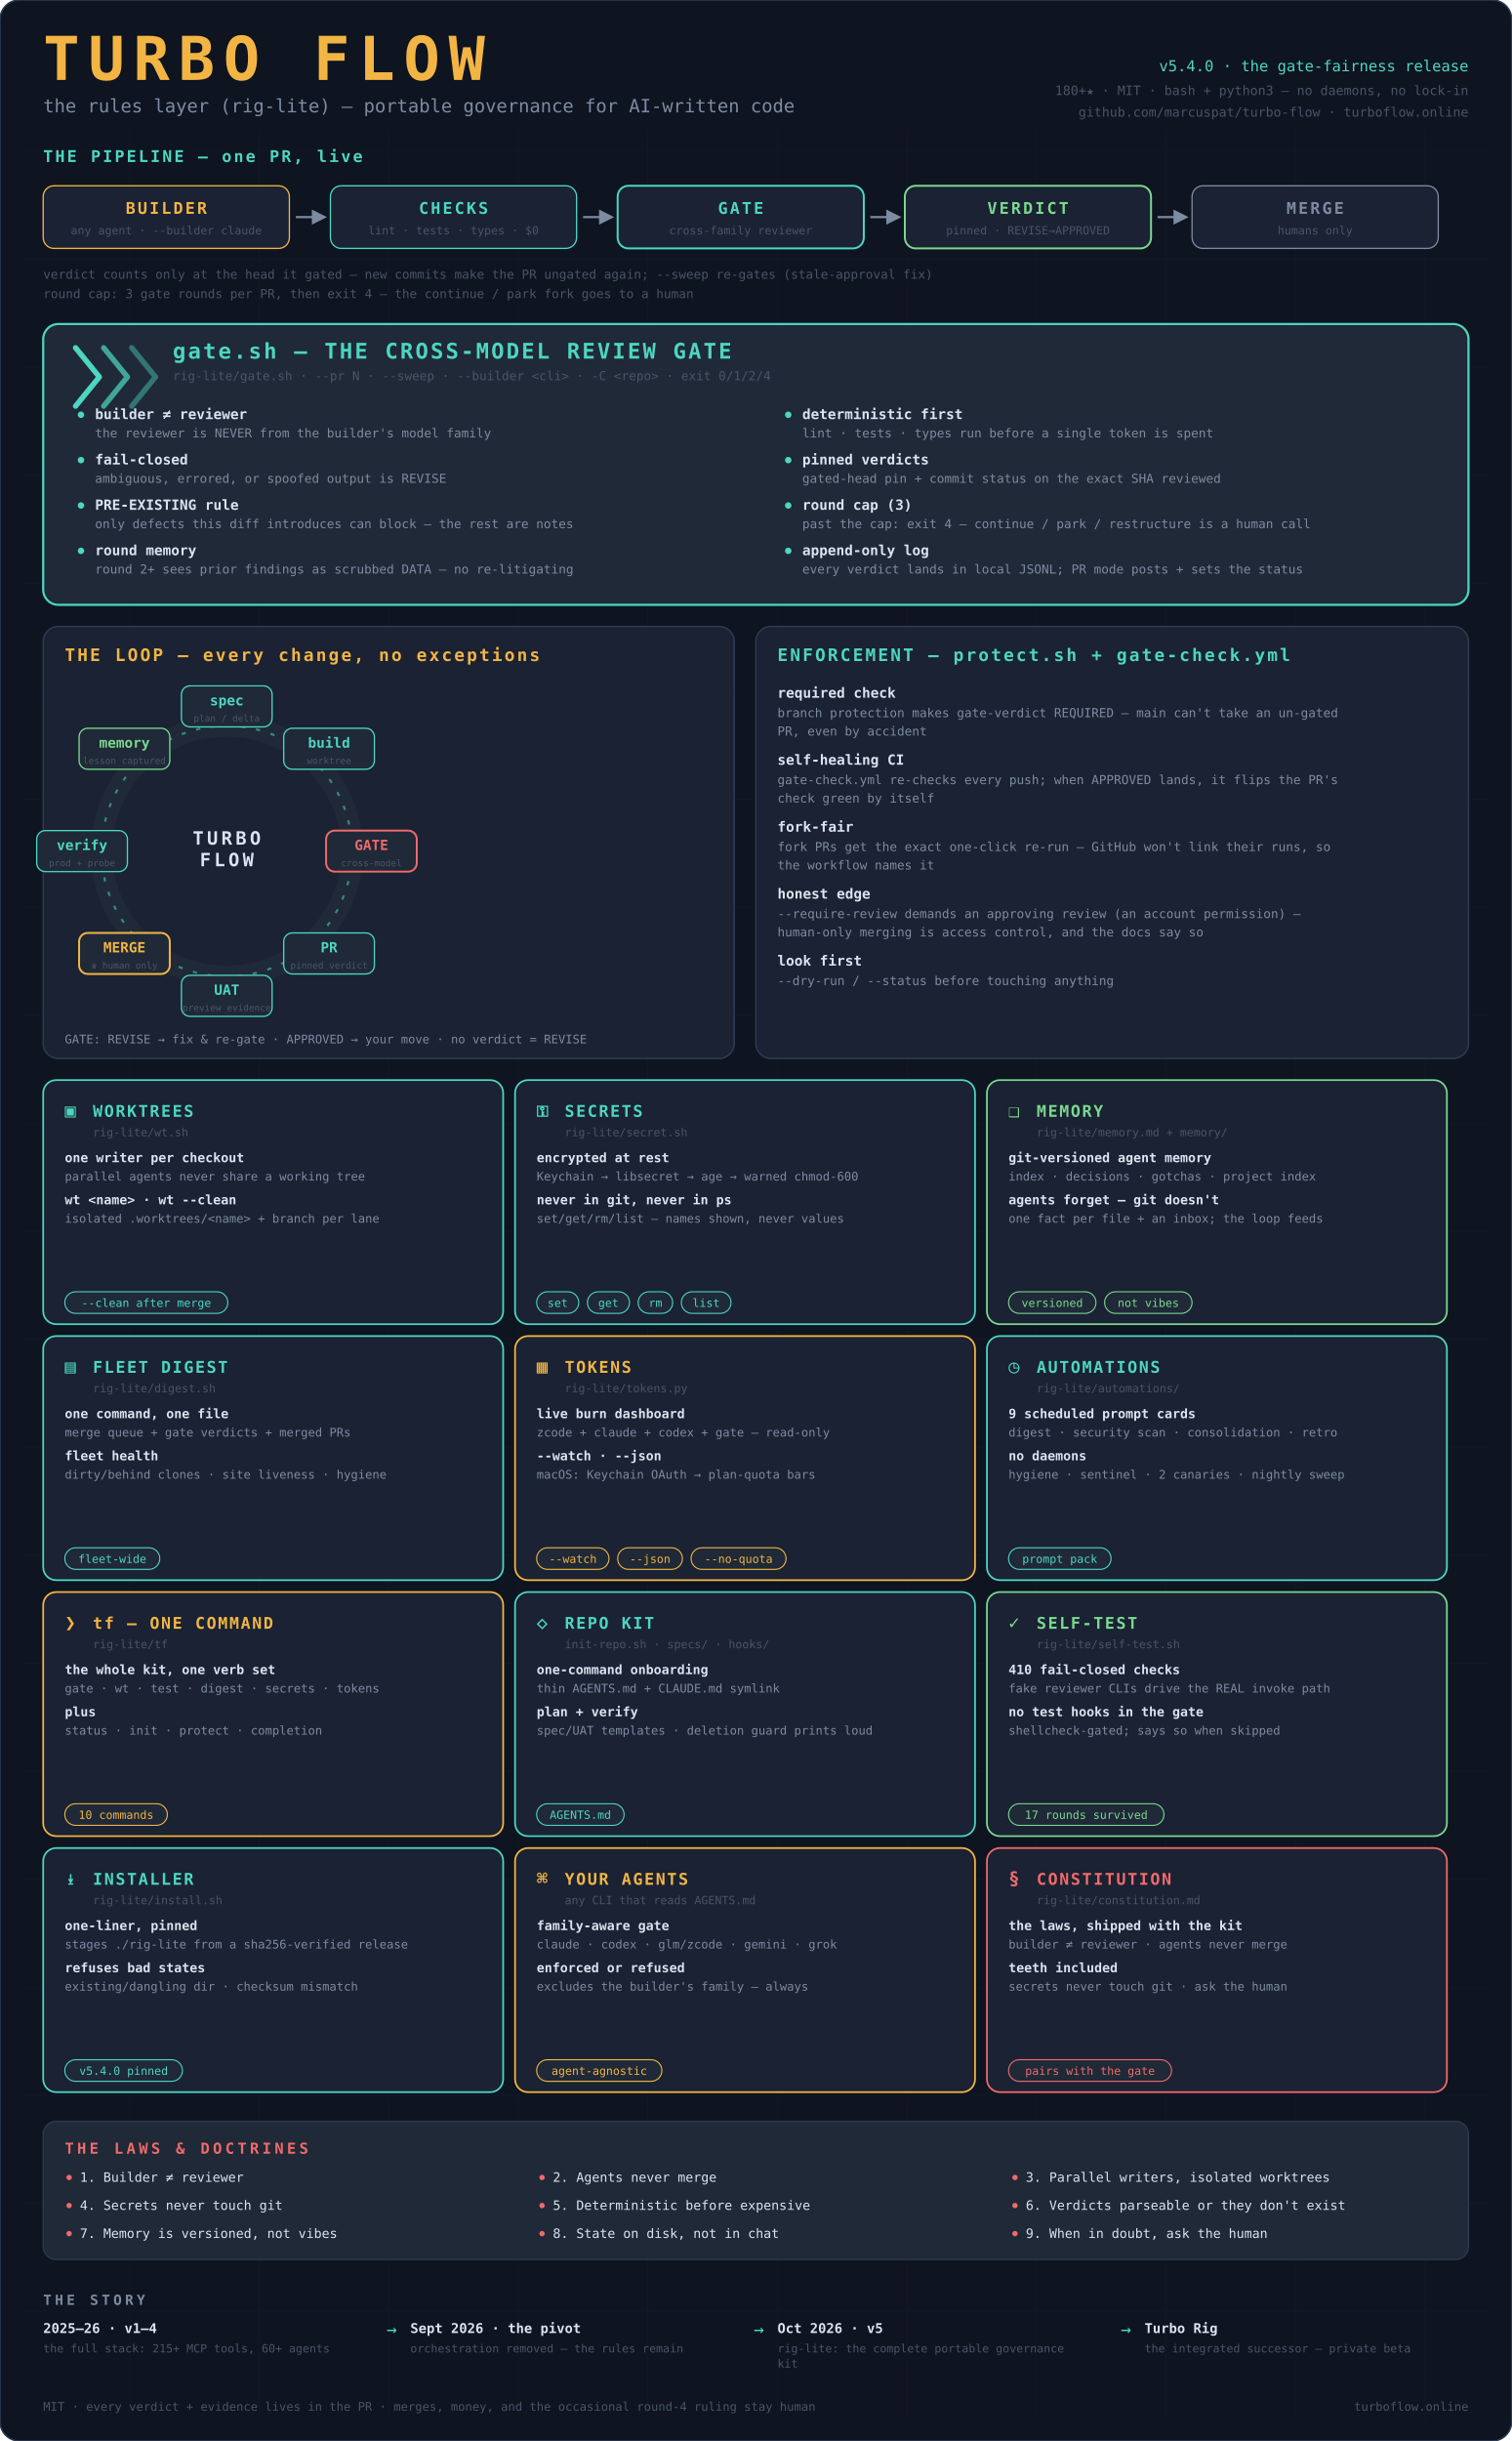
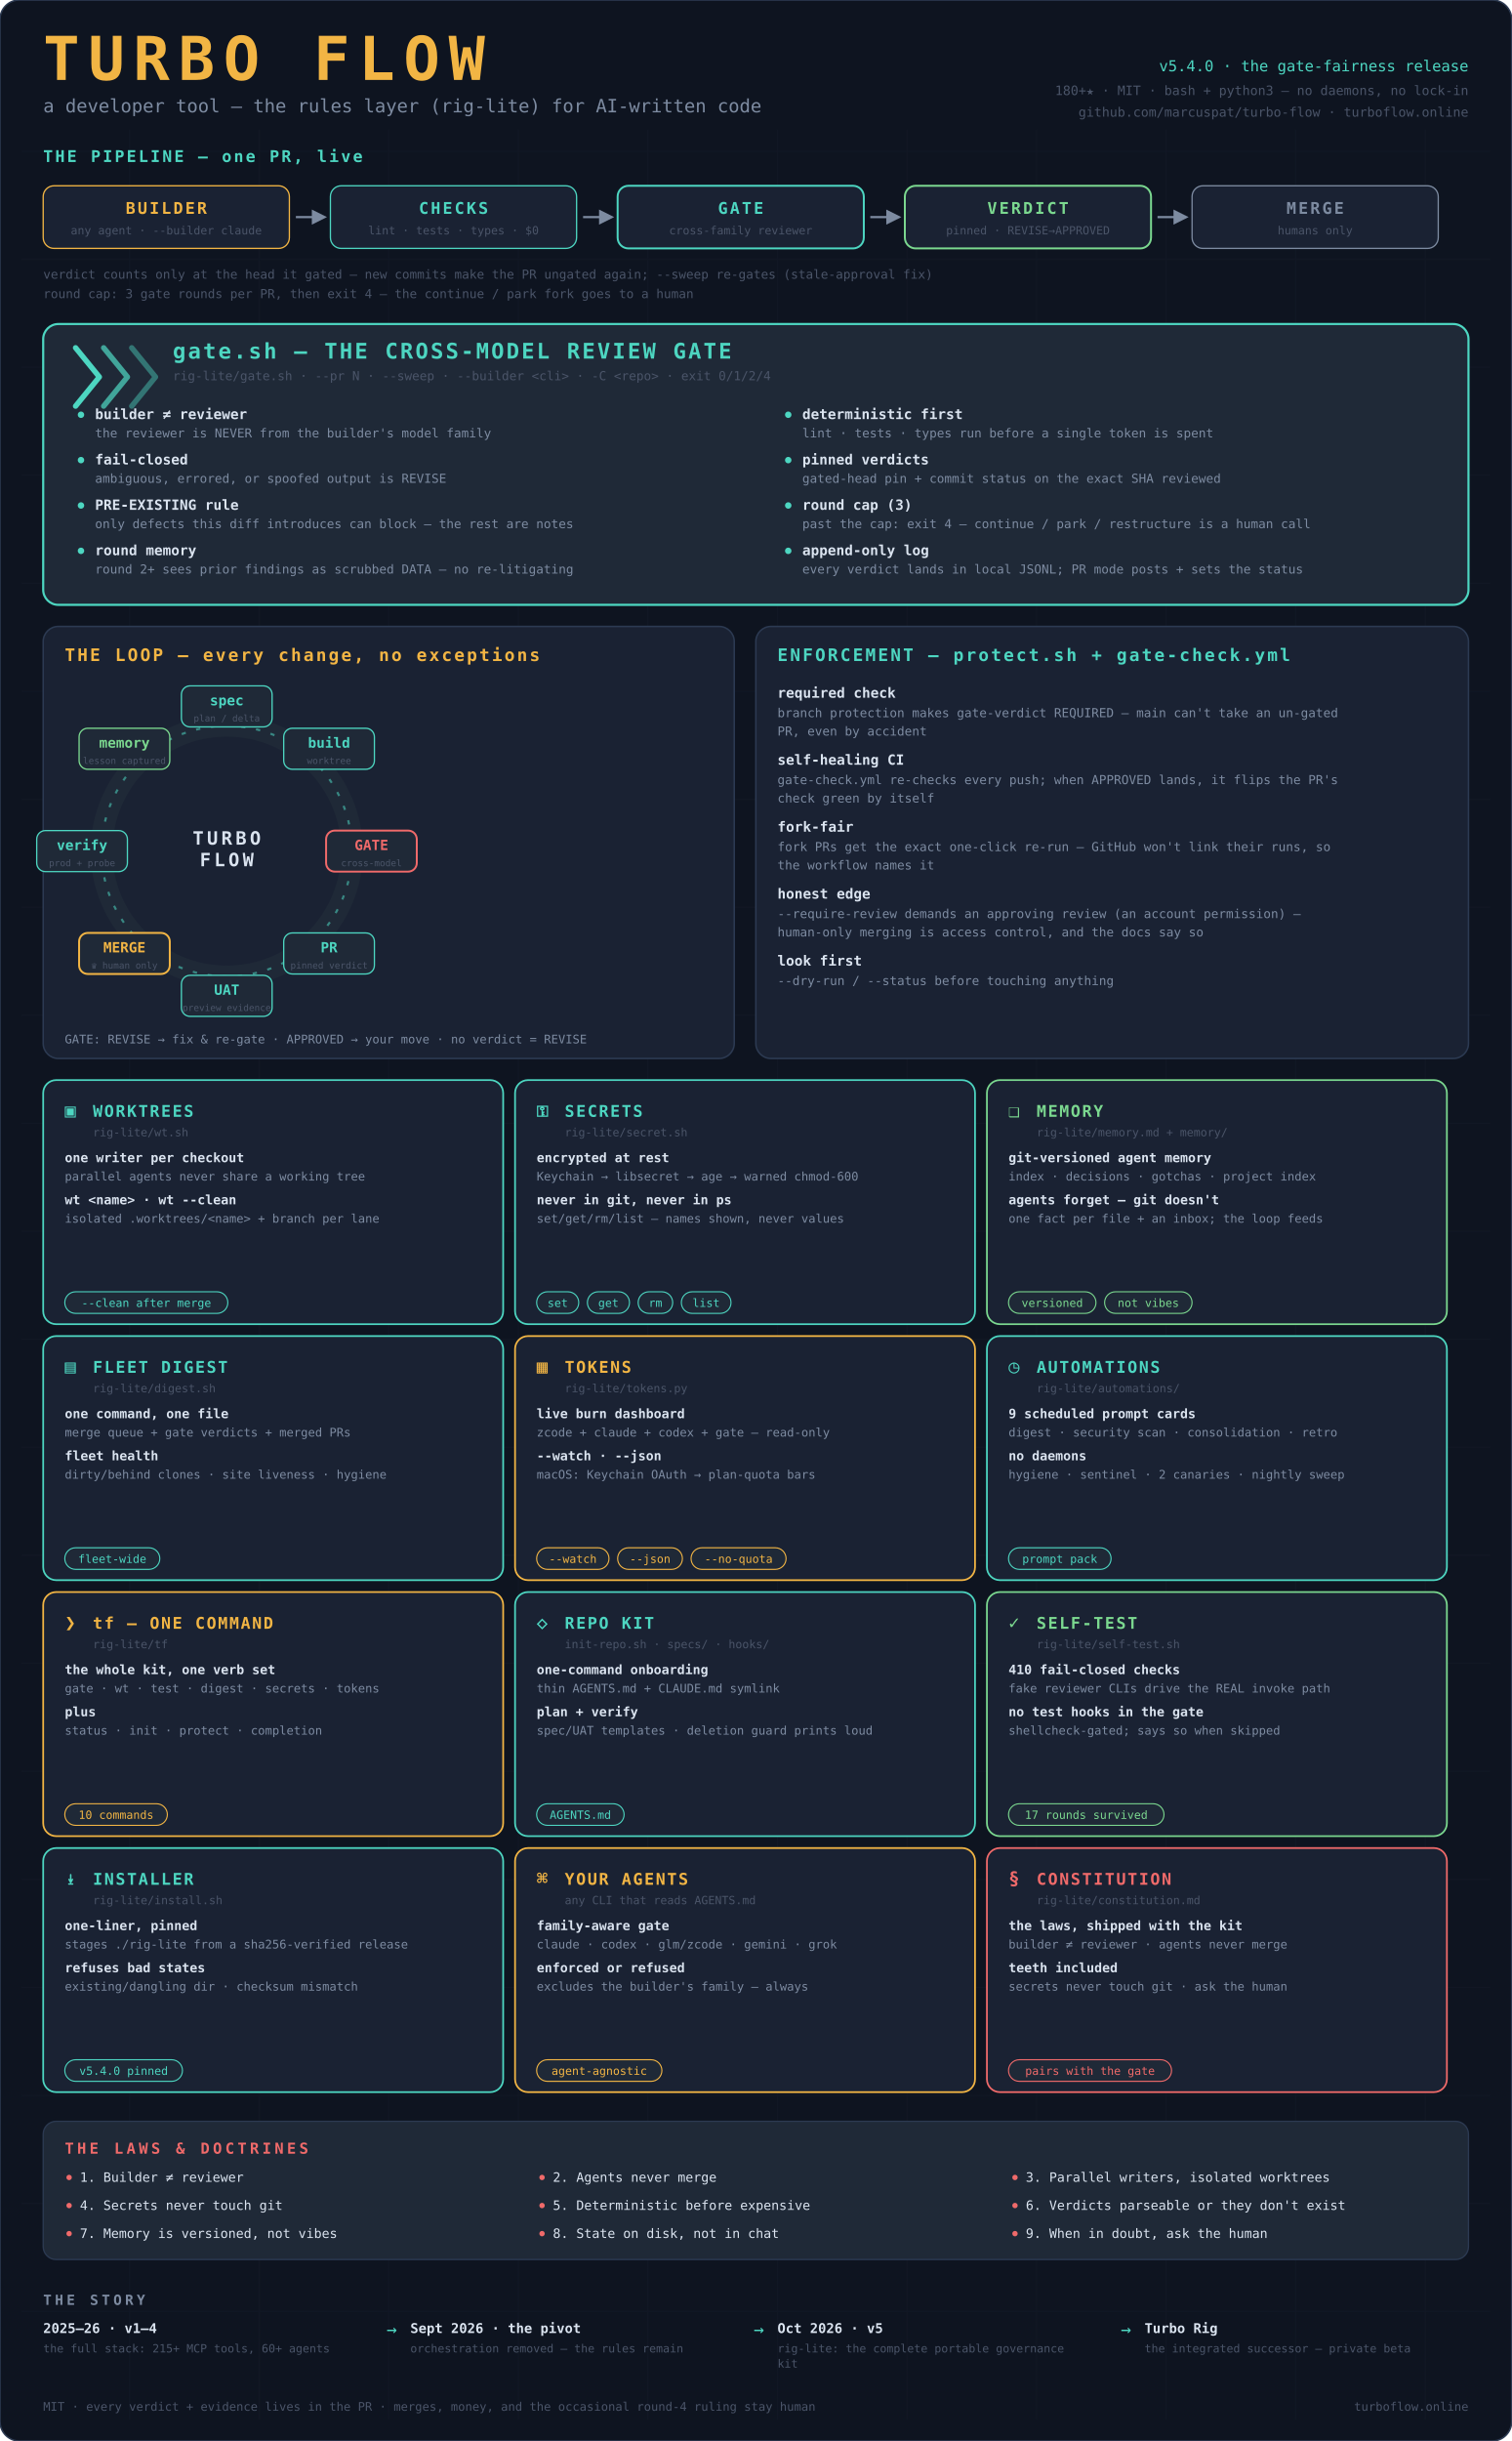
<svg xmlns="http://www.w3.org/2000/svg" viewBox="0 0 1400 2260" width="1400" height="2260" font-family="ui-monospace,'SF Mono',Menlo,Consolas,monospace">
  <defs>
    <linearGradient id="scan" x1="0" y1="0" x2="1" y2="0">
      <stop offset="0" stop-color="#4dd6c1" stop-opacity="0" />
      <stop offset=".5" stop-color="#4dd6c1" stop-opacity=".05" />
      <stop offset="1" stop-color="#4dd6c1" stop-opacity="0" />
    </linearGradient>
  </defs>
  <rect x="0" y="0" width="1400" height="2260" rx="18" fill="#0e1420" stroke="#2c3a52" stroke-width="1.4" />
  <g stroke="#141a28" stroke-width="1" opacity=".5">
    <path d="M20 140H1380" />
    <path d="M20 240H1380" />
    <path d="M20 340H1380" />
    <path d="M20 440H1380" />
    <path d="M20 540H1380" />
    <path d="M20 640H1380" />
    <path d="M20 740H1380" />
    <path d="M20 840H1380" />
    <path d="M20 940H1380" />
    <path d="M20 1040H1380" />
    <path d="M20 1140H1380" />
    <path d="M20 1240H1380" />
    <path d="M20 1340H1380" />
    <path d="M20 1440H1380" />
    <path d="M20 1540H1380" />
    <path d="M20 1640H1380" />
    <path d="M20 1740H1380" />
    <path d="M20 1840H1380" />
    <path d="M20 1940H1380" />
    <path d="M20 2040H1380" />
    <path d="M20 2140H1380" />
    <path d="M120 120V2240" />
    <path d="M240 120V2240" />
    <path d="M360 120V2240" />
    <path d="M480 120V2240" />
    <path d="M600 120V2240" />
    <path d="M720 120V2240" />
    <path d="M840 120V2240" />
    <path d="M960 120V2240" />
    <path d="M1080 120V2240" />
    <path d="M1200 120V2240" />
    <path d="M1320 120V2240" />
  </g>
  <rect x="-120" y="0" width="120" height="2260" fill="url(#scan)">
    <animate attributeName="x" values="-120;1400" dur="11s" repeatCount="indefinite" />
  </rect>
  <text x="40" y="74" font-size="56" fill="#f2b544" font-weight="800" letter-spacing="8">TURBO FLOW</text>
-   <text x="40" y="104" font-size="17" fill="#7d8ba1">the rules layer (rig-lite) — portable governance for AI-written code</text>
+   <text x="40" y="104" font-size="17" fill="#7d8ba1">a developer tool — the rules layer (rig-lite) for AI-written code</text>
  <text x="1360" y="66" font-size="14" fill="#4dd6c1" text-anchor="end">v5.4.0 · the gate-fairness release</text>
  <text x="1360" y="88" font-size="12" fill="#4a5468" text-anchor="end">180+★ · MIT · bash + python3 — no daemons, no lock-in</text>
  <text x="1360" y="108" font-size="12" fill="#4a5468" text-anchor="end">github.com/marcuspat/turbo-flow · turboflow.online</text>
  <text x="40" y="150" font-size="15" fill="#4dd6c1" font-weight="700" letter-spacing="2">THE PIPELINE — one PR, live</text>
  <defs>
    <marker id="ar" viewBox="0 0 10 10" refX="8" refY="5" markerWidth="7" markerHeight="7" orient="auto">
      <path d="M0 0L10 5L0 10z" fill="#7d8ba1" />
    </marker>
  </defs>
  <rect x="40" y="172" width="228" height="58" rx="10" fill="#1a2233" stroke="#f2b544" stroke-width="1.2" />
  <text x="154.0" y="198" font-size="15" fill="#f2b544" text-anchor="middle" font-weight="700" letter-spacing="2">BUILDER</text>
  <text x="154.0" y="217" font-size="10.5" fill="#4a5468" text-anchor="middle">any agent · --builder claude</text>
  <path d="M274 201.0 h26" stroke="#7d8ba1" stroke-width="2" marker-end="url(#ar)" />
  <rect x="306" y="172" width="228" height="58" rx="10" fill="#1a2233" stroke="#4dd6c1" stroke-width="1.2" />
  <text x="420.0" y="198" font-size="15" fill="#4dd6c1" text-anchor="middle" font-weight="700" letter-spacing="2">CHECKS</text>
  <text x="420.0" y="217" font-size="10.5" fill="#4a5468" text-anchor="middle">lint · tests · types · $0</text>
  <path d="M540 201.0 h26" stroke="#7d8ba1" stroke-width="2" marker-end="url(#ar)" />
  <rect x="572" y="172" width="228" height="58" rx="10" fill="#1a2233" stroke="#4dd6c1" stroke-width="1.8" />
  <text x="686.0" y="198" font-size="15" fill="#4dd6c1" text-anchor="middle" font-weight="700" letter-spacing="2">GATE</text>
  <text x="686.0" y="217" font-size="10.5" fill="#4a5468" text-anchor="middle">cross-family reviewer</text>
  <path d="M806 201.0 h26" stroke="#7d8ba1" stroke-width="2" marker-end="url(#ar)" />
  <rect x="838" y="172" width="228" height="58" rx="10" fill="#1a2233" stroke="#7bd88f" stroke-width="1.8" />
  <text x="952.0" y="198" font-size="15" fill="#7bd88f" text-anchor="middle" font-weight="700" letter-spacing="2">VERDICT</text>
  <text x="952.0" y="217" font-size="10.5" fill="#4a5468" text-anchor="middle">pinned · REVISE→APPROVED</text>
  <path d="M1072 201.0 h26" stroke="#7d8ba1" stroke-width="2" marker-end="url(#ar)" />
  <rect x="1104" y="172" width="228" height="58" rx="10" fill="#1a2233" stroke="#7d8ba1" stroke-width="1.2" />
  <text x="1218.0" y="198" font-size="15" fill="#7d8ba1" text-anchor="middle" font-weight="700" letter-spacing="2">MERGE</text>
  <text x="1218.0" y="217" font-size="10.5" fill="#4a5468" text-anchor="middle">humans only</text>
  <text x="40" y="258" font-size="11.5" fill="#4a5468">verdict counts only at the head it gated — new commits make the PR ungated again; --sweep re-gates (stale-approval fix)</text>
  <text x="40" y="276" font-size="11.5" fill="#4a5468">round cap: 3 gate rounds per PR, then exit 4 — the continue / park fork goes to a human</text>
  <rect x="40" y="300" width="1320" height="260" rx="14" fill="#1f2937" stroke="#4dd6c1" stroke-width="2" />
  <g stroke="#4dd6c1" stroke-width="5" fill="none" stroke-linecap="round" stroke-linejoin="round">
    <path d="M70 322 l22 27 -22 27" opacity="1.0" />
    <path d="M96 322 l22 27 -22 27" opacity="0.72" />
    <path d="M122 322 l22 27 -22 27" opacity="0.44" />
  </g>
  <text x="160" y="332" font-size="20" fill="#4dd6c1" font-weight="800" letter-spacing="2">gate.sh — THE CROSS-MODEL REVIEW GATE</text>
  <text x="160" y="352" font-size="11.5" fill="#4a5468">rig-lite/gate.sh · --pr N · --sweep · --builder &lt;cli&gt; · -C &lt;repo&gt; · exit 0/1/2/4</text>
  <circle cx="75" cy="384" r="3" fill="#4dd6c1" />
  <text x="88" y="388" font-size="13" fill="#dbe4f0" font-weight="700">builder ≠ reviewer</text>
  <text x="88" y="405" font-size="11.5" fill="#7d8ba1">the reviewer is NEVER from the builder's model family</text>
  <circle cx="730" cy="384" r="3" fill="#4dd6c1" />
  <text x="743" y="388" font-size="13" fill="#dbe4f0" font-weight="700">deterministic first</text>
  <text x="743" y="405" font-size="11.5" fill="#7d8ba1">lint · tests · types run before a single token is spent</text>
  <circle cx="75" cy="426" r="3" fill="#4dd6c1" />
  <text x="88" y="430" font-size="13" fill="#dbe4f0" font-weight="700">fail-closed</text>
  <text x="88" y="447" font-size="11.5" fill="#7d8ba1">ambiguous, errored, or spoofed output is REVISE</text>
  <circle cx="730" cy="426" r="3" fill="#4dd6c1" />
  <text x="743" y="430" font-size="13" fill="#dbe4f0" font-weight="700">pinned verdicts</text>
  <text x="743" y="447" font-size="11.5" fill="#7d8ba1">gated-head pin + commit status on the exact SHA reviewed</text>
  <circle cx="75" cy="468" r="3" fill="#4dd6c1" />
  <text x="88" y="472" font-size="13" fill="#dbe4f0" font-weight="700">PRE-EXISTING rule</text>
  <text x="88" y="489" font-size="11.5" fill="#7d8ba1">only defects this diff introduces can block — the rest are notes</text>
  <circle cx="730" cy="468" r="3" fill="#4dd6c1" />
  <text x="743" y="472" font-size="13" fill="#dbe4f0" font-weight="700">round cap (3)</text>
  <text x="743" y="489" font-size="11.5" fill="#7d8ba1">past the cap: exit 4 — continue / park / restructure is a human call</text>
  <circle cx="75" cy="510" r="3" fill="#4dd6c1" />
  <text x="88" y="514" font-size="13" fill="#dbe4f0" font-weight="700">round memory</text>
  <text x="88" y="531" font-size="11.5" fill="#7d8ba1">round 2+ sees prior findings as scrubbed DATA — no re-litigating</text>
  <circle cx="730" cy="510" r="3" fill="#4dd6c1" />
  <text x="743" y="514" font-size="13" fill="#dbe4f0" font-weight="700">append-only log</text>
  <text x="743" y="531" font-size="11.5" fill="#7d8ba1">every verdict lands in local JSONL; PR mode posts + sets the status</text>
  <rect x="40" y="580" width="640" height="400" rx="14" fill="#1a2233" stroke="#2c3a52" stroke-width="1.4" />
  <text x="60" y="612" font-size="16" fill="#f2b544" font-weight="700" letter-spacing="2">THE LOOP — every change, no exceptions</text>
  <circle cx="210" cy="788" r="116" fill="none" stroke="#1f2937" stroke-width="20" />
  <circle cx="210" cy="788" r="116" fill="none" stroke="#4dd6c1" stroke-width="2" stroke-dasharray="4 10" opacity=".55">
    <animateTransform attributeName="transform" type="rotate" from="0 210 788" to="360 210 788" dur="26s" repeatCount="indefinite" />
  </circle>
  <rect x="168.0" y="635.0" width="84" height="38" rx="8" fill="#1f2937" stroke="#4dd6c1" stroke-width="1.2" />
  <text x="210.0" y="653.0" font-size="13" fill="#4dd6c1" text-anchor="middle" font-weight="700">spec</text>
  <text x="210.0" y="668.0" font-size="8.5" fill="#4a5468" text-anchor="middle">plan / delta</text>
  <rect x="262.752" y="674.248" width="84" height="38" rx="8" fill="#1f2937" stroke="#4dd6c1" stroke-width="1.2" />
  <text x="304.752" y="692.248" font-size="13" fill="#4dd6c1" text-anchor="middle" font-weight="700">build</text>
  <text x="304.752" y="707.248" font-size="8.5" fill="#4a5468" text-anchor="middle">worktree</text>
  <rect x="302.0" y="769.0" width="84" height="38" rx="8" fill="#1f2937" stroke="#f06a6a" stroke-width="1.8" />
  <text x="344.0" y="787.0" font-size="13" fill="#f06a6a" text-anchor="middle" font-weight="700">GATE</text>
  <text x="344.0" y="802.0" font-size="8.5" fill="#4a5468" text-anchor="middle">cross-model</text>
  <rect x="262.752" y="863.752" width="84" height="38" rx="8" fill="#1f2937" stroke="#4dd6c1" stroke-width="1.2" />
  <text x="304.752" y="881.752" font-size="13" fill="#4dd6c1" text-anchor="middle" font-weight="700">PR</text>
  <text x="304.752" y="896.752" font-size="8.5" fill="#4a5468" text-anchor="middle">pinned verdict</text>
  <rect x="168.0" y="903.0" width="84" height="38" rx="8" fill="#1f2937" stroke="#4dd6c1" stroke-width="1.2" />
  <text x="210.0" y="921.0" font-size="13" fill="#4dd6c1" text-anchor="middle" font-weight="700">UAT</text>
  <text x="210.0" y="936.0" font-size="8.5" fill="#4a5468" text-anchor="middle">preview evidence</text>
  <rect x="73.248" y="863.752" width="84" height="38" rx="8" fill="#1f2937" stroke="#f2b544" stroke-width="1.8" />
  <text x="115.248" y="881.752" font-size="13" fill="#f2b544" text-anchor="middle" font-weight="700">MERGE</text>
  <text x="115.248" y="896.752" font-size="8.5" fill="#4a5468" text-anchor="middle">♛ human only</text>
  <rect x="34.0" y="769.0" width="84" height="38" rx="8" fill="#1f2937" stroke="#4dd6c1" stroke-width="1.2" />
  <text x="76.0" y="787.0" font-size="13" fill="#4dd6c1" text-anchor="middle" font-weight="700">verify</text>
  <text x="76.0" y="802.0" font-size="8.5" fill="#4a5468" text-anchor="middle">prod + probe</text>
  <rect x="73.248" y="674.248" width="84" height="38" rx="8" fill="#1f2937" stroke="#7bd88f" stroke-width="1.2" />
  <text x="115.248" y="692.248" font-size="13" fill="#7bd88f" text-anchor="middle" font-weight="700">memory</text>
  <text x="115.248" y="707.248" font-size="8.5" fill="#4a5468" text-anchor="middle">lesson captured</text>
  <text x="210" y="782" font-size="17" fill="#dbe4f0" text-anchor="middle" font-weight="800" letter-spacing="3">TURBO</text>
  <text x="210" y="802" font-size="17" fill="#dbe4f0" text-anchor="middle" font-weight="800" letter-spacing="3">FLOW</text>
  <text x="60" y="966" font-size="11" fill="#7d8ba1">GATE: REVISE → fix &amp; re-gate · APPROVED → your move · no verdict = REVISE</text>
  <rect x="700" y="580" width="660" height="400" rx="14" fill="#1a2233" stroke="#2c3a52" stroke-width="1.4" />
  <text x="720" y="612" font-size="16" fill="#4dd6c1" font-weight="700" letter-spacing="2">ENFORCEMENT — protect.sh + gate-check.yml</text>
  <text x="720" y="646" font-size="13" fill="#dbe4f0" font-weight="700">required check</text>
  <text x="720" y="664" font-size="11.5" fill="#7d8ba1">branch protection makes gate-verdict REQUIRED — main can't take an un-gated</text>
  <text x="720" y="681" font-size="11.5" fill="#7d8ba1">PR, even by accident</text>
  <text x="720" y="708" font-size="13" fill="#dbe4f0" font-weight="700">self-healing CI</text>
  <text x="720" y="726" font-size="11.5" fill="#7d8ba1">gate-check.yml re-checks every push; when APPROVED lands, it flips the PR's</text>
  <text x="720" y="743" font-size="11.5" fill="#7d8ba1">check green by itself</text>
  <text x="720" y="770" font-size="13" fill="#dbe4f0" font-weight="700">fork-fair</text>
  <text x="720" y="788" font-size="11.5" fill="#7d8ba1">fork PRs get the exact one-click re-run — GitHub won't link their runs, so</text>
  <text x="720" y="805" font-size="11.5" fill="#7d8ba1">the workflow names it</text>
  <text x="720" y="832" font-size="13" fill="#dbe4f0" font-weight="700">honest edge</text>
  <text x="720" y="850" font-size="11.5" fill="#7d8ba1">--require-review demands an approving review (an account permission) —</text>
  <text x="720" y="867" font-size="11.5" fill="#7d8ba1">human-only merging is access control, and the docs say so</text>
  <text x="720" y="894" font-size="13" fill="#dbe4f0" font-weight="700">look first</text>
  <text x="720" y="912" font-size="11.5" fill="#7d8ba1">--dry-run / --status before touching anything</text>
  <rect x="40" y="1000" width="426" height="226" rx="12" fill="#1a2233" stroke="#4dd6c1" stroke-width="1.6" />
  <text x="60" y="1034" font-size="17" fill="#4dd6c1" font-weight="800">▣</text>
  <text x="86" y="1034" font-size="15" fill="#4dd6c1" font-weight="800" letter-spacing="1.5">WORKTREES</text>
  <text x="86" y="1052" font-size="10.5" fill="#4a5468">rig-lite/wt.sh</text>
  <text x="60" y="1076" font-size="12" fill="#dbe4f0" font-weight="700">one writer per checkout</text>
  <text x="60" y="1093" font-size="11" fill="#7d8ba1">parallel agents never share a working tree</text>
  <text x="60" y="1115" font-size="12" fill="#dbe4f0" font-weight="700">wt &lt;name&gt; · wt --clean</text>
  <text x="60" y="1132" font-size="11" fill="#7d8ba1">isolated .worktrees/&lt;name&gt; + branch per lane</text>
  <rect x="60" y="1196" width="151" height="20" rx="10" fill="#1f2937" stroke="#4dd6c1" stroke-width="1" />
  <text x="135.5" y="1210" font-size="10.5" fill="#4dd6c1" text-anchor="middle">--clean after merge</text>
  <rect x="477" y="1000" width="426" height="226" rx="12" fill="#1a2233" stroke="#4dd6c1" stroke-width="1.6" />
  <text x="497" y="1034" font-size="17" fill="#4dd6c1" font-weight="800">⚿</text>
  <text x="523" y="1034" font-size="15" fill="#4dd6c1" font-weight="800" letter-spacing="1.5">SECRETS</text>
  <text x="523" y="1052" font-size="10.5" fill="#4a5468">rig-lite/secret.sh</text>
  <text x="497" y="1076" font-size="12" fill="#dbe4f0" font-weight="700">encrypted at rest</text>
  <text x="497" y="1093" font-size="11" fill="#7d8ba1">Keychain → libsecret → age → warned chmod-600</text>
  <text x="497" y="1115" font-size="12" fill="#dbe4f0" font-weight="700">never in git, never in ps</text>
  <text x="497" y="1132" font-size="11" fill="#7d8ba1">set/get/rm/list — names shown, never values</text>
  <rect x="497" y="1196" width="39" height="20" rx="10" fill="#1f2937" stroke="#4dd6c1" stroke-width="1" />
  <text x="516.5" y="1210" font-size="10.5" fill="#4dd6c1" text-anchor="middle">set</text>
  <rect x="544" y="1196" width="39" height="20" rx="10" fill="#1f2937" stroke="#4dd6c1" stroke-width="1" />
  <text x="563.5" y="1210" font-size="10.5" fill="#4dd6c1" text-anchor="middle">get</text>
  <rect x="591" y="1196" width="32" height="20" rx="10" fill="#1f2937" stroke="#4dd6c1" stroke-width="1" />
  <text x="607.0" y="1210" font-size="10.5" fill="#4dd6c1" text-anchor="middle">rm</text>
  <rect x="631" y="1196" width="46" height="20" rx="10" fill="#1f2937" stroke="#4dd6c1" stroke-width="1" />
  <text x="654.0" y="1210" font-size="10.5" fill="#4dd6c1" text-anchor="middle">list</text>
  <rect x="914" y="1000" width="426" height="226" rx="12" fill="#1a2233" stroke="#7bd88f" stroke-width="1.6" />
  <text x="934" y="1034" font-size="17" fill="#7bd88f" font-weight="800">❑</text>
  <text x="960" y="1034" font-size="15" fill="#7bd88f" font-weight="800" letter-spacing="1.5">MEMORY</text>
  <text x="960" y="1052" font-size="10.5" fill="#4a5468">rig-lite/memory.md + memory/</text>
  <text x="934" y="1076" font-size="12" fill="#dbe4f0" font-weight="700">git-versioned agent memory</text>
  <text x="934" y="1093" font-size="11" fill="#7d8ba1">index · decisions · gotchas · project index</text>
  <text x="934" y="1115" font-size="12" fill="#dbe4f0" font-weight="700">agents forget — git doesn't</text>
  <text x="934" y="1132" font-size="11" fill="#7d8ba1">one fact per file + an inbox; the loop feeds</text>
  <rect x="934" y="1196" width="81" height="20" rx="10" fill="#1f2937" stroke="#7bd88f" stroke-width="1" />
  <text x="974.5" y="1210" font-size="10.5" fill="#7bd88f" text-anchor="middle">versioned</text>
  <rect x="1023" y="1196" width="81" height="20" rx="10" fill="#1f2937" stroke="#7bd88f" stroke-width="1" />
  <text x="1063.5" y="1210" font-size="10.5" fill="#7bd88f" text-anchor="middle">not vibes</text>
  <rect x="40" y="1237" width="426" height="226" rx="12" fill="#1a2233" stroke="#4dd6c1" stroke-width="1.6" />
  <text x="60" y="1271" font-size="17" fill="#4dd6c1" font-weight="800">▤</text>
  <text x="86" y="1271" font-size="15" fill="#4dd6c1" font-weight="800" letter-spacing="1.5">FLEET DIGEST</text>
  <text x="86" y="1289" font-size="10.5" fill="#4a5468">rig-lite/digest.sh</text>
  <text x="60" y="1313" font-size="12" fill="#dbe4f0" font-weight="700">one command, one file</text>
  <text x="60" y="1330" font-size="11" fill="#7d8ba1">merge queue + gate verdicts + merged PRs</text>
  <text x="60" y="1352" font-size="12" fill="#dbe4f0" font-weight="700">fleet health</text>
  <text x="60" y="1369" font-size="11" fill="#7d8ba1">dirty/behind clones · site liveness · hygiene</text>
  <rect x="60" y="1433" width="88" height="20" rx="10" fill="#1f2937" stroke="#4dd6c1" stroke-width="1" />
  <text x="104.0" y="1447" font-size="10.5" fill="#4dd6c1" text-anchor="middle">fleet-wide</text>
  <rect x="477" y="1237" width="426" height="226" rx="12" fill="#1a2233" stroke="#f2b544" stroke-width="1.6" />
  <text x="497" y="1271" font-size="17" fill="#f2b544" font-weight="800">▦</text>
  <text x="523" y="1271" font-size="15" fill="#f2b544" font-weight="800" letter-spacing="1.5">TOKENS</text>
  <text x="523" y="1289" font-size="10.5" fill="#4a5468">rig-lite/tokens.py</text>
  <text x="497" y="1313" font-size="12" fill="#dbe4f0" font-weight="700">live burn dashboard</text>
  <text x="497" y="1330" font-size="11" fill="#7d8ba1">zcode + claude + codex + gate — read-only</text>
  <text x="497" y="1352" font-size="12" fill="#dbe4f0" font-weight="700">--watch · --json</text>
  <text x="497" y="1369" font-size="11" fill="#7d8ba1">macOS: Keychain OAuth → plan-quota bars</text>
  <rect x="497" y="1433" width="67" height="20" rx="10" fill="#1f2937" stroke="#f2b544" stroke-width="1" />
  <text x="530.5" y="1447" font-size="10.5" fill="#f2b544" text-anchor="middle">--watch</text>
  <rect x="572" y="1433" width="60" height="20" rx="10" fill="#1f2937" stroke="#f2b544" stroke-width="1" />
  <text x="602.0" y="1447" font-size="10.5" fill="#f2b544" text-anchor="middle">--json</text>
  <rect x="640" y="1433" width="88" height="20" rx="10" fill="#1f2937" stroke="#f2b544" stroke-width="1" />
  <text x="684.0" y="1447" font-size="10.5" fill="#f2b544" text-anchor="middle">--no-quota</text>
  <rect x="914" y="1237" width="426" height="226" rx="12" fill="#1a2233" stroke="#4dd6c1" stroke-width="1.6" />
  <text x="934" y="1271" font-size="17" fill="#4dd6c1" font-weight="800">◷</text>
  <text x="960" y="1271" font-size="15" fill="#4dd6c1" font-weight="800" letter-spacing="1.5">AUTOMATIONS</text>
  <text x="960" y="1289" font-size="10.5" fill="#4a5468">rig-lite/automations/</text>
  <text x="934" y="1313" font-size="12" fill="#dbe4f0" font-weight="700">9 scheduled prompt cards</text>
  <text x="934" y="1330" font-size="11" fill="#7d8ba1">digest · security scan · consolidation · retro</text>
  <text x="934" y="1352" font-size="12" fill="#dbe4f0" font-weight="700">no daemons</text>
  <text x="934" y="1369" font-size="11" fill="#7d8ba1">hygiene · sentinel · 2 canaries · nightly sweep</text>
  <rect x="934" y="1433" width="95" height="20" rx="10" fill="#1f2937" stroke="#4dd6c1" stroke-width="1" />
  <text x="981.5" y="1447" font-size="10.5" fill="#4dd6c1" text-anchor="middle">prompt pack</text>
  <rect x="40" y="1474" width="426" height="226" rx="12" fill="#1a2233" stroke="#f2b544" stroke-width="1.6" />
  <text x="60" y="1508" font-size="17" fill="#f2b544" font-weight="800">❯</text>
  <text x="86" y="1508" font-size="15" fill="#f2b544" font-weight="800" letter-spacing="1.5">tf — ONE COMMAND</text>
  <text x="86" y="1526" font-size="10.5" fill="#4a5468">rig-lite/tf</text>
  <text x="60" y="1550" font-size="12" fill="#dbe4f0" font-weight="700">the whole kit, one verb set</text>
  <text x="60" y="1567" font-size="11" fill="#7d8ba1">gate · wt · test · digest · secrets · tokens</text>
  <text x="60" y="1589" font-size="12" fill="#dbe4f0" font-weight="700">plus</text>
  <text x="60" y="1606" font-size="11" fill="#7d8ba1">status · init · protect · completion</text>
  <rect x="60" y="1670" width="95" height="20" rx="10" fill="#1f2937" stroke="#f2b544" stroke-width="1" />
  <text x="107.5" y="1684" font-size="10.5" fill="#f2b544" text-anchor="middle">10 commands</text>
  <rect x="477" y="1474" width="426" height="226" rx="12" fill="#1a2233" stroke="#4dd6c1" stroke-width="1.6" />
  <text x="497" y="1508" font-size="17" fill="#4dd6c1" font-weight="800">◇</text>
  <text x="523" y="1508" font-size="15" fill="#4dd6c1" font-weight="800" letter-spacing="1.5">REPO KIT</text>
  <text x="523" y="1526" font-size="10.5" fill="#4a5468">init-repo.sh · specs/ · hooks/</text>
  <text x="497" y="1550" font-size="12" fill="#dbe4f0" font-weight="700">one-command onboarding</text>
  <text x="497" y="1567" font-size="11" fill="#7d8ba1">thin AGENTS.md + CLAUDE.md symlink</text>
  <text x="497" y="1589" font-size="12" fill="#dbe4f0" font-weight="700">plan + verify</text>
  <text x="497" y="1606" font-size="11" fill="#7d8ba1">spec/UAT templates · deletion guard prints loud</text>
  <rect x="497" y="1670" width="81" height="20" rx="10" fill="#1f2937" stroke="#4dd6c1" stroke-width="1" />
  <text x="537.5" y="1684" font-size="10.5" fill="#4dd6c1" text-anchor="middle">AGENTS.md</text>
  <rect x="914" y="1474" width="426" height="226" rx="12" fill="#1a2233" stroke="#7bd88f" stroke-width="1.6" />
  <text x="934" y="1508" font-size="17" fill="#7bd88f" font-weight="800">✓</text>
  <text x="960" y="1508" font-size="15" fill="#7bd88f" font-weight="800" letter-spacing="1.5">SELF-TEST</text>
  <text x="960" y="1526" font-size="10.5" fill="#4a5468">rig-lite/self-test.sh</text>
  <text x="934" y="1550" font-size="12" fill="#dbe4f0" font-weight="700">410 fail-closed checks</text>
  <text x="934" y="1567" font-size="11" fill="#7d8ba1">fake reviewer CLIs drive the REAL invoke path</text>
  <text x="934" y="1589" font-size="12" fill="#dbe4f0" font-weight="700">no test hooks in the gate</text>
  <text x="934" y="1606" font-size="11" fill="#7d8ba1">shellcheck-gated; says so when skipped</text>
  <rect x="934" y="1670" width="144" height="20" rx="10" fill="#1f2937" stroke="#7bd88f" stroke-width="1" />
  <text x="1006.0" y="1684" font-size="10.5" fill="#7bd88f" text-anchor="middle">17 rounds survived</text>
  <rect x="40" y="1711" width="426" height="226" rx="12" fill="#1a2233" stroke="#4dd6c1" stroke-width="1.6" />
  <text x="60" y="1745" font-size="17" fill="#4dd6c1" font-weight="800">⤓</text>
  <text x="86" y="1745" font-size="15" fill="#4dd6c1" font-weight="800" letter-spacing="1.5">INSTALLER</text>
  <text x="86" y="1763" font-size="10.5" fill="#4a5468">rig-lite/install.sh</text>
  <text x="60" y="1787" font-size="12" fill="#dbe4f0" font-weight="700">one-liner, pinned</text>
  <text x="60" y="1804" font-size="11" fill="#7d8ba1">stages ./rig-lite from a sha256-verified release</text>
  <text x="60" y="1826" font-size="12" fill="#dbe4f0" font-weight="700">refuses bad states</text>
  <text x="60" y="1843" font-size="11" fill="#7d8ba1">existing/dangling dir · checksum mismatch</text>
  <rect x="60" y="1907" width="109" height="20" rx="10" fill="#1f2937" stroke="#4dd6c1" stroke-width="1" />
  <text x="114.5" y="1921" font-size="10.5" fill="#4dd6c1" text-anchor="middle">v5.4.0 pinned</text>
  <rect x="477" y="1711" width="426" height="226" rx="12" fill="#1a2233" stroke="#f2b544" stroke-width="1.6" />
  <text x="497" y="1745" font-size="17" fill="#f2b544" font-weight="800">⌘</text>
  <text x="523" y="1745" font-size="15" fill="#f2b544" font-weight="800" letter-spacing="1.5">YOUR AGENTS</text>
  <text x="523" y="1763" font-size="10.5" fill="#4a5468">any CLI that reads AGENTS.md</text>
  <text x="497" y="1787" font-size="12" fill="#dbe4f0" font-weight="700">family-aware gate</text>
  <text x="497" y="1804" font-size="11" fill="#7d8ba1">claude · codex · glm/zcode · gemini · grok</text>
  <text x="497" y="1826" font-size="12" fill="#dbe4f0" font-weight="700">enforced or refused</text>
  <text x="497" y="1843" font-size="11" fill="#7d8ba1">excludes the builder's family — always</text>
  <rect x="497" y="1907" width="116" height="20" rx="10" fill="#1f2937" stroke="#f2b544" stroke-width="1" />
  <text x="555.0" y="1921" font-size="10.5" fill="#f2b544" text-anchor="middle">agent-agnostic</text>
  <rect x="914" y="1711" width="426" height="226" rx="12" fill="#1a2233" stroke="#f06a6a" stroke-width="1.6" />
  <text x="934" y="1745" font-size="17" fill="#f06a6a" font-weight="800">§</text>
  <text x="960" y="1745" font-size="15" fill="#f06a6a" font-weight="800" letter-spacing="1.5">CONSTITUTION</text>
  <text x="960" y="1763" font-size="10.5" fill="#4a5468">rig-lite/constitution.md</text>
  <text x="934" y="1787" font-size="12" fill="#dbe4f0" font-weight="700">the laws, shipped with the kit</text>
  <text x="934" y="1804" font-size="11" fill="#7d8ba1">builder ≠ reviewer · agents never merge</text>
  <text x="934" y="1826" font-size="12" fill="#dbe4f0" font-weight="700">teeth included</text>
  <text x="934" y="1843" font-size="11" fill="#7d8ba1">secrets never touch git · ask the human</text>
  <rect x="934" y="1907" width="151" height="20" rx="10" fill="#1f2937" stroke="#f06a6a" stroke-width="1" />
  <text x="1009.5" y="1921" font-size="10.5" fill="#f06a6a" text-anchor="middle">pairs with the gate</text>
  <rect x="40" y="1964" width="1320" height="128" rx="12" fill="#1f2937" stroke="#2c3a52" stroke-width="1.2" />
  <text x="60" y="1994" font-size="14" fill="#f06a6a" font-weight="800" letter-spacing="3">THE LAWS &amp; DOCTRINES</text>
  <circle cx="64" cy="2016" r="2.5" fill="#f06a6a" />
  <text x="74" y="2020" font-size="12" fill="#dbe4f0">1. Builder ≠ reviewer</text>
  <circle cx="502" cy="2016" r="2.5" fill="#f06a6a" />
  <text x="512" y="2020" font-size="12" fill="#dbe4f0">2. Agents never merge</text>
  <circle cx="940" cy="2016" r="2.5" fill="#f06a6a" />
  <text x="950" y="2020" font-size="12" fill="#dbe4f0">3. Parallel writers, isolated worktrees</text>
  <circle cx="64" cy="2042" r="2.5" fill="#f06a6a" />
  <text x="74" y="2046" font-size="12" fill="#dbe4f0">4. Secrets never touch git</text>
  <circle cx="502" cy="2042" r="2.5" fill="#f06a6a" />
  <text x="512" y="2046" font-size="12" fill="#dbe4f0">5. Deterministic before expensive</text>
  <circle cx="940" cy="2042" r="2.5" fill="#f06a6a" />
  <text x="950" y="2046" font-size="12" fill="#dbe4f0">6. Verdicts parseable or they don't exist</text>
  <circle cx="64" cy="2068" r="2.5" fill="#f06a6a" />
  <text x="74" y="2072" font-size="12" fill="#dbe4f0">7. Memory is versioned, not vibes</text>
  <circle cx="502" cy="2068" r="2.5" fill="#f06a6a" />
  <text x="512" y="2072" font-size="12" fill="#dbe4f0">8. State on disk, not in chat</text>
  <circle cx="940" cy="2068" r="2.5" fill="#f06a6a" />
  <text x="950" y="2072" font-size="12" fill="#dbe4f0">9. When in doubt, ask the human</text>
  <text x="40" y="2134" font-size="13" fill="#7d8ba1" font-weight="800" letter-spacing="3">THE STORY</text>
  <text x="40" y="2160" font-size="12.5" fill="#dbe4f0" font-weight="700">2025–26 · v1–4</text>
  <text x="40" y="2178" font-size="10.5" fill="#4a5468">the full stack: 215+ MCP tools, 60+ agents</text>
  <text x="358" y="2162" font-size="16" fill="#4dd6c1">→</text>
  <text x="380" y="2160" font-size="12.5" fill="#dbe4f0" font-weight="700">Sept 2026 · the pivot</text>
  <text x="380" y="2178" font-size="10.5" fill="#4a5468">orchestration removed — the rules remain</text>
  <text x="698" y="2162" font-size="16" fill="#4dd6c1">→</text>
  <text x="720" y="2160" font-size="12.5" fill="#dbe4f0" font-weight="700">Oct 2026 · v5</text>
  <text x="720" y="2178" font-size="10.5" fill="#4a5468">rig-lite: the complete portable governance</text>
  <text x="720" y="2192" font-size="10.5" fill="#4a5468">kit</text>
  <text x="1038" y="2162" font-size="16" fill="#4dd6c1">→</text>
  <text x="1060" y="2160" font-size="12.5" fill="#dbe4f0" font-weight="700">Turbo Rig</text>
  <text x="1060" y="2178" font-size="10.5" fill="#4a5468">the integrated successor — private beta</text>
  <text x="40" y="2232" font-size="11" fill="#4a5468">MIT · every verdict + evidence lives in the PR · merges, money, and the occasional round-4 ruling stay human</text>
  <text x="1360" y="2232" font-size="11" fill="#4a5468" text-anchor="end">turboflow.online</text>
</svg>
